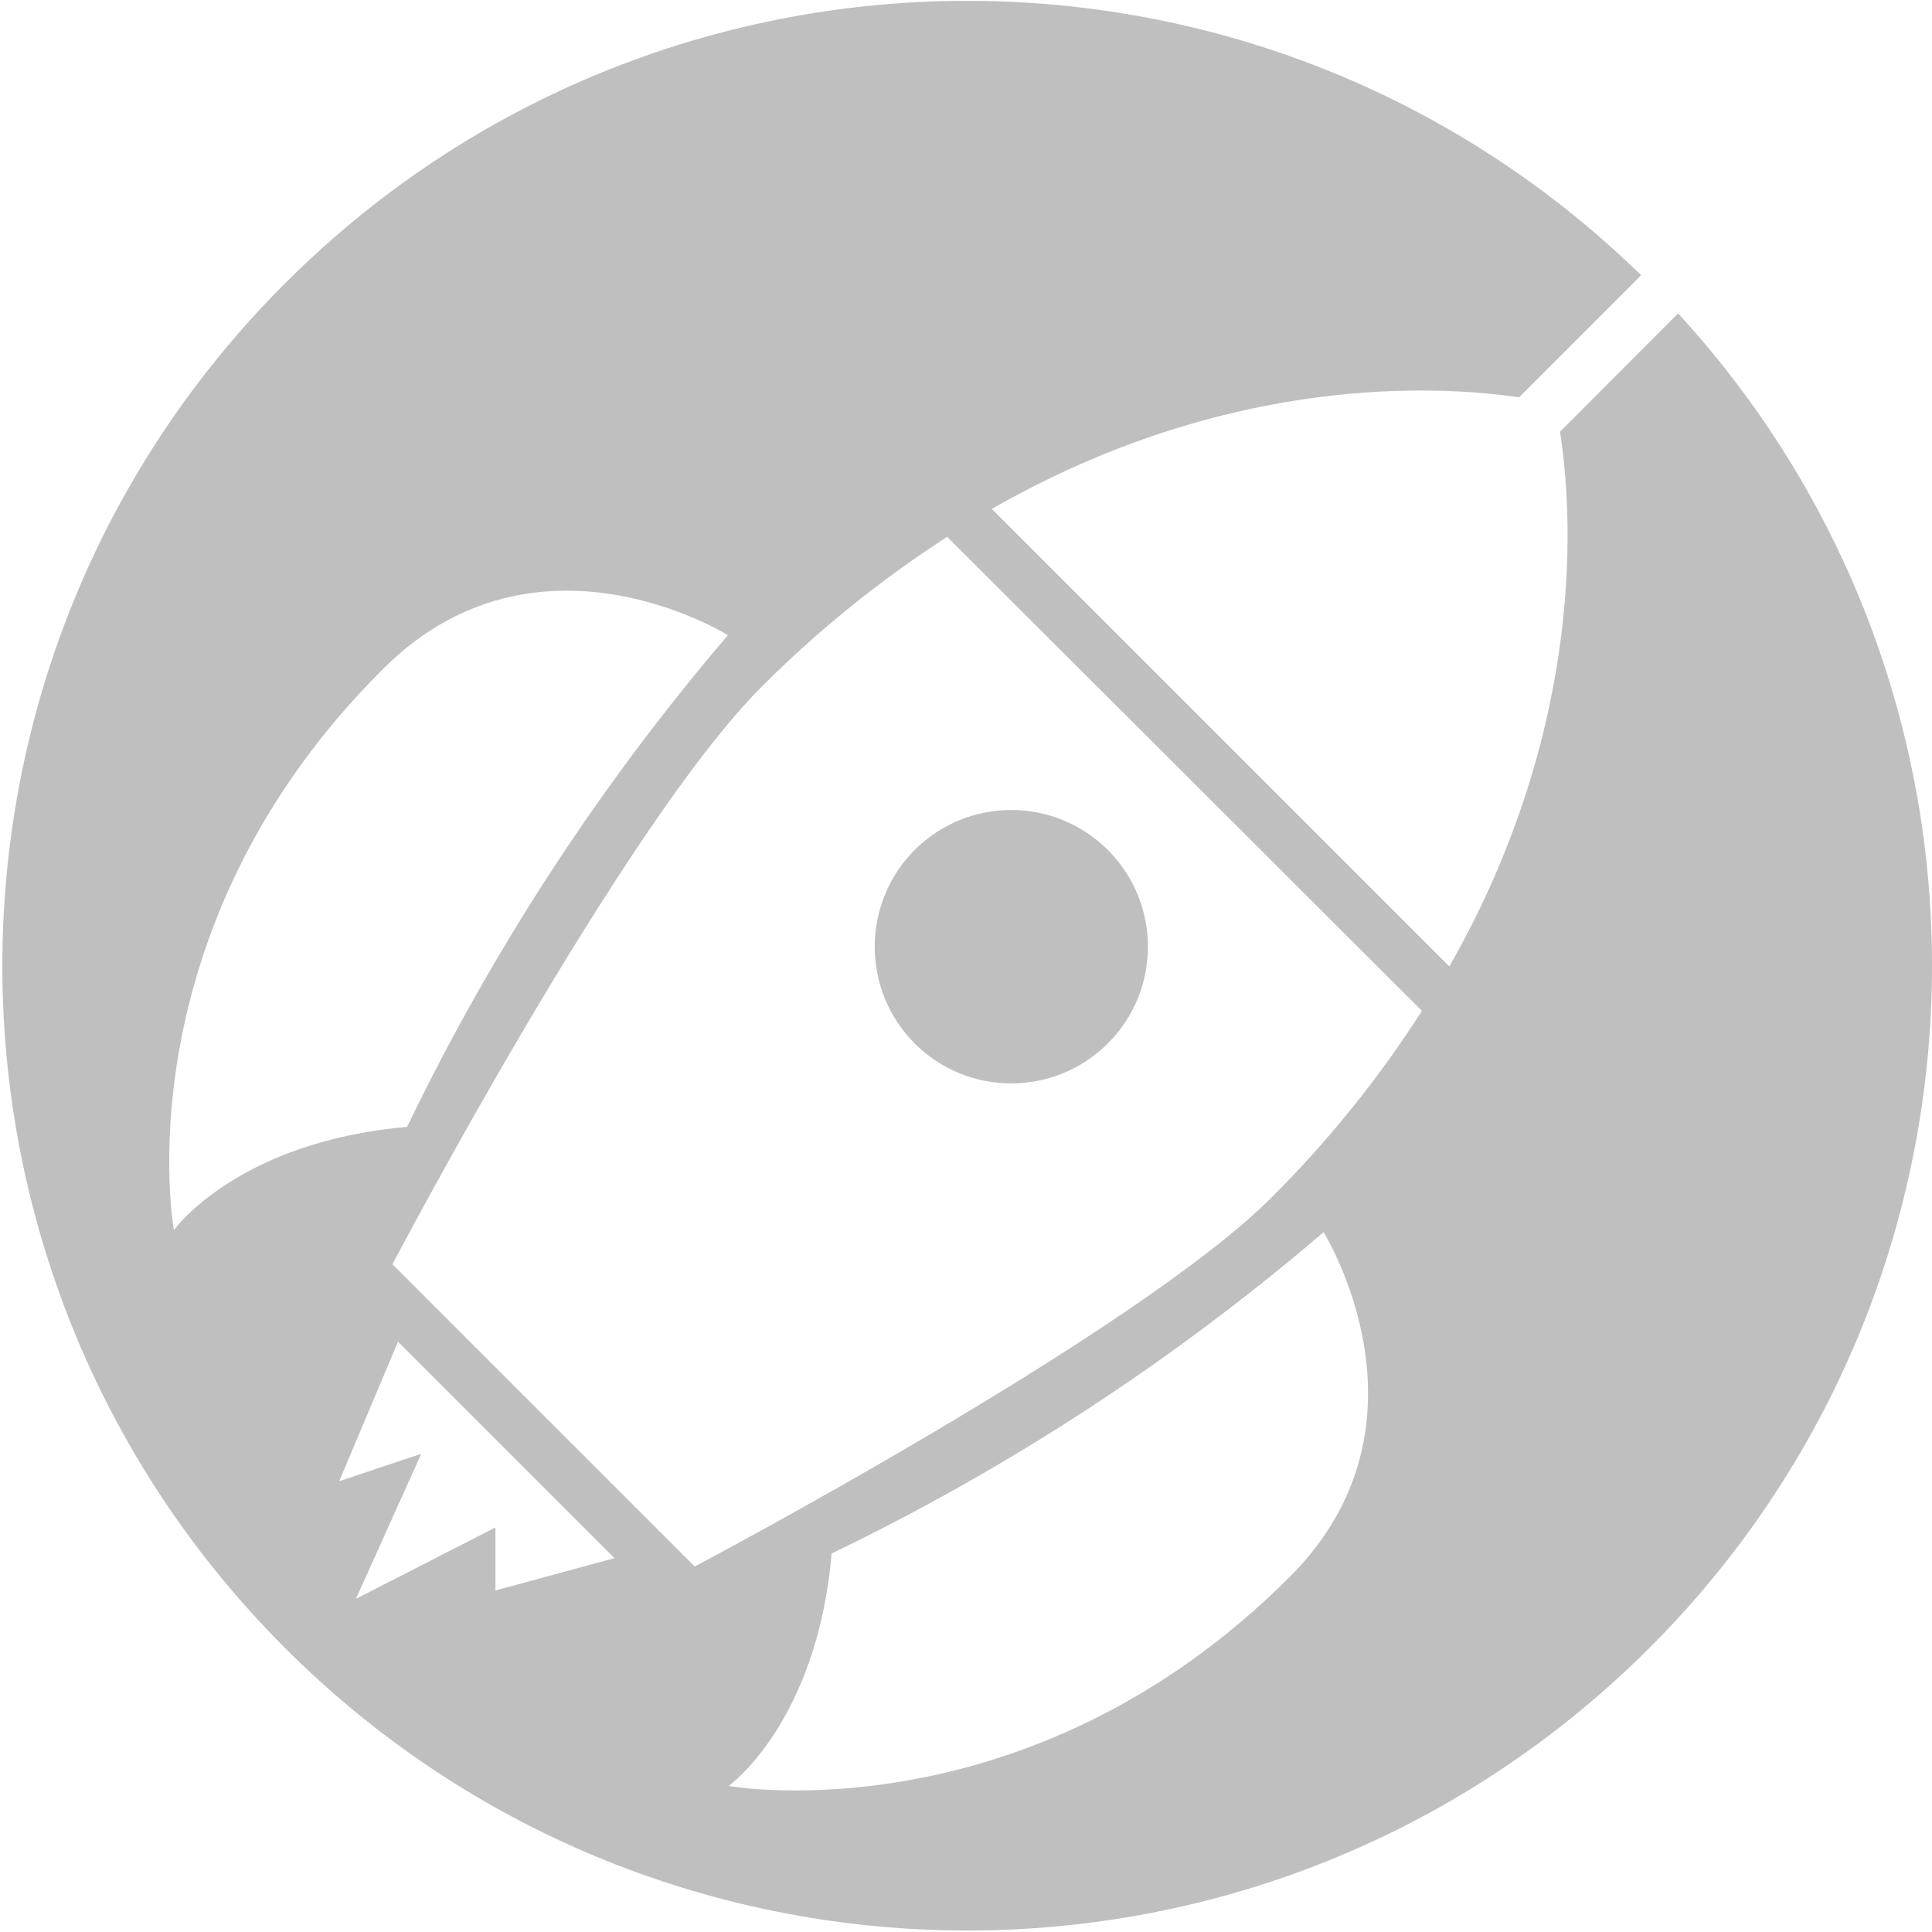
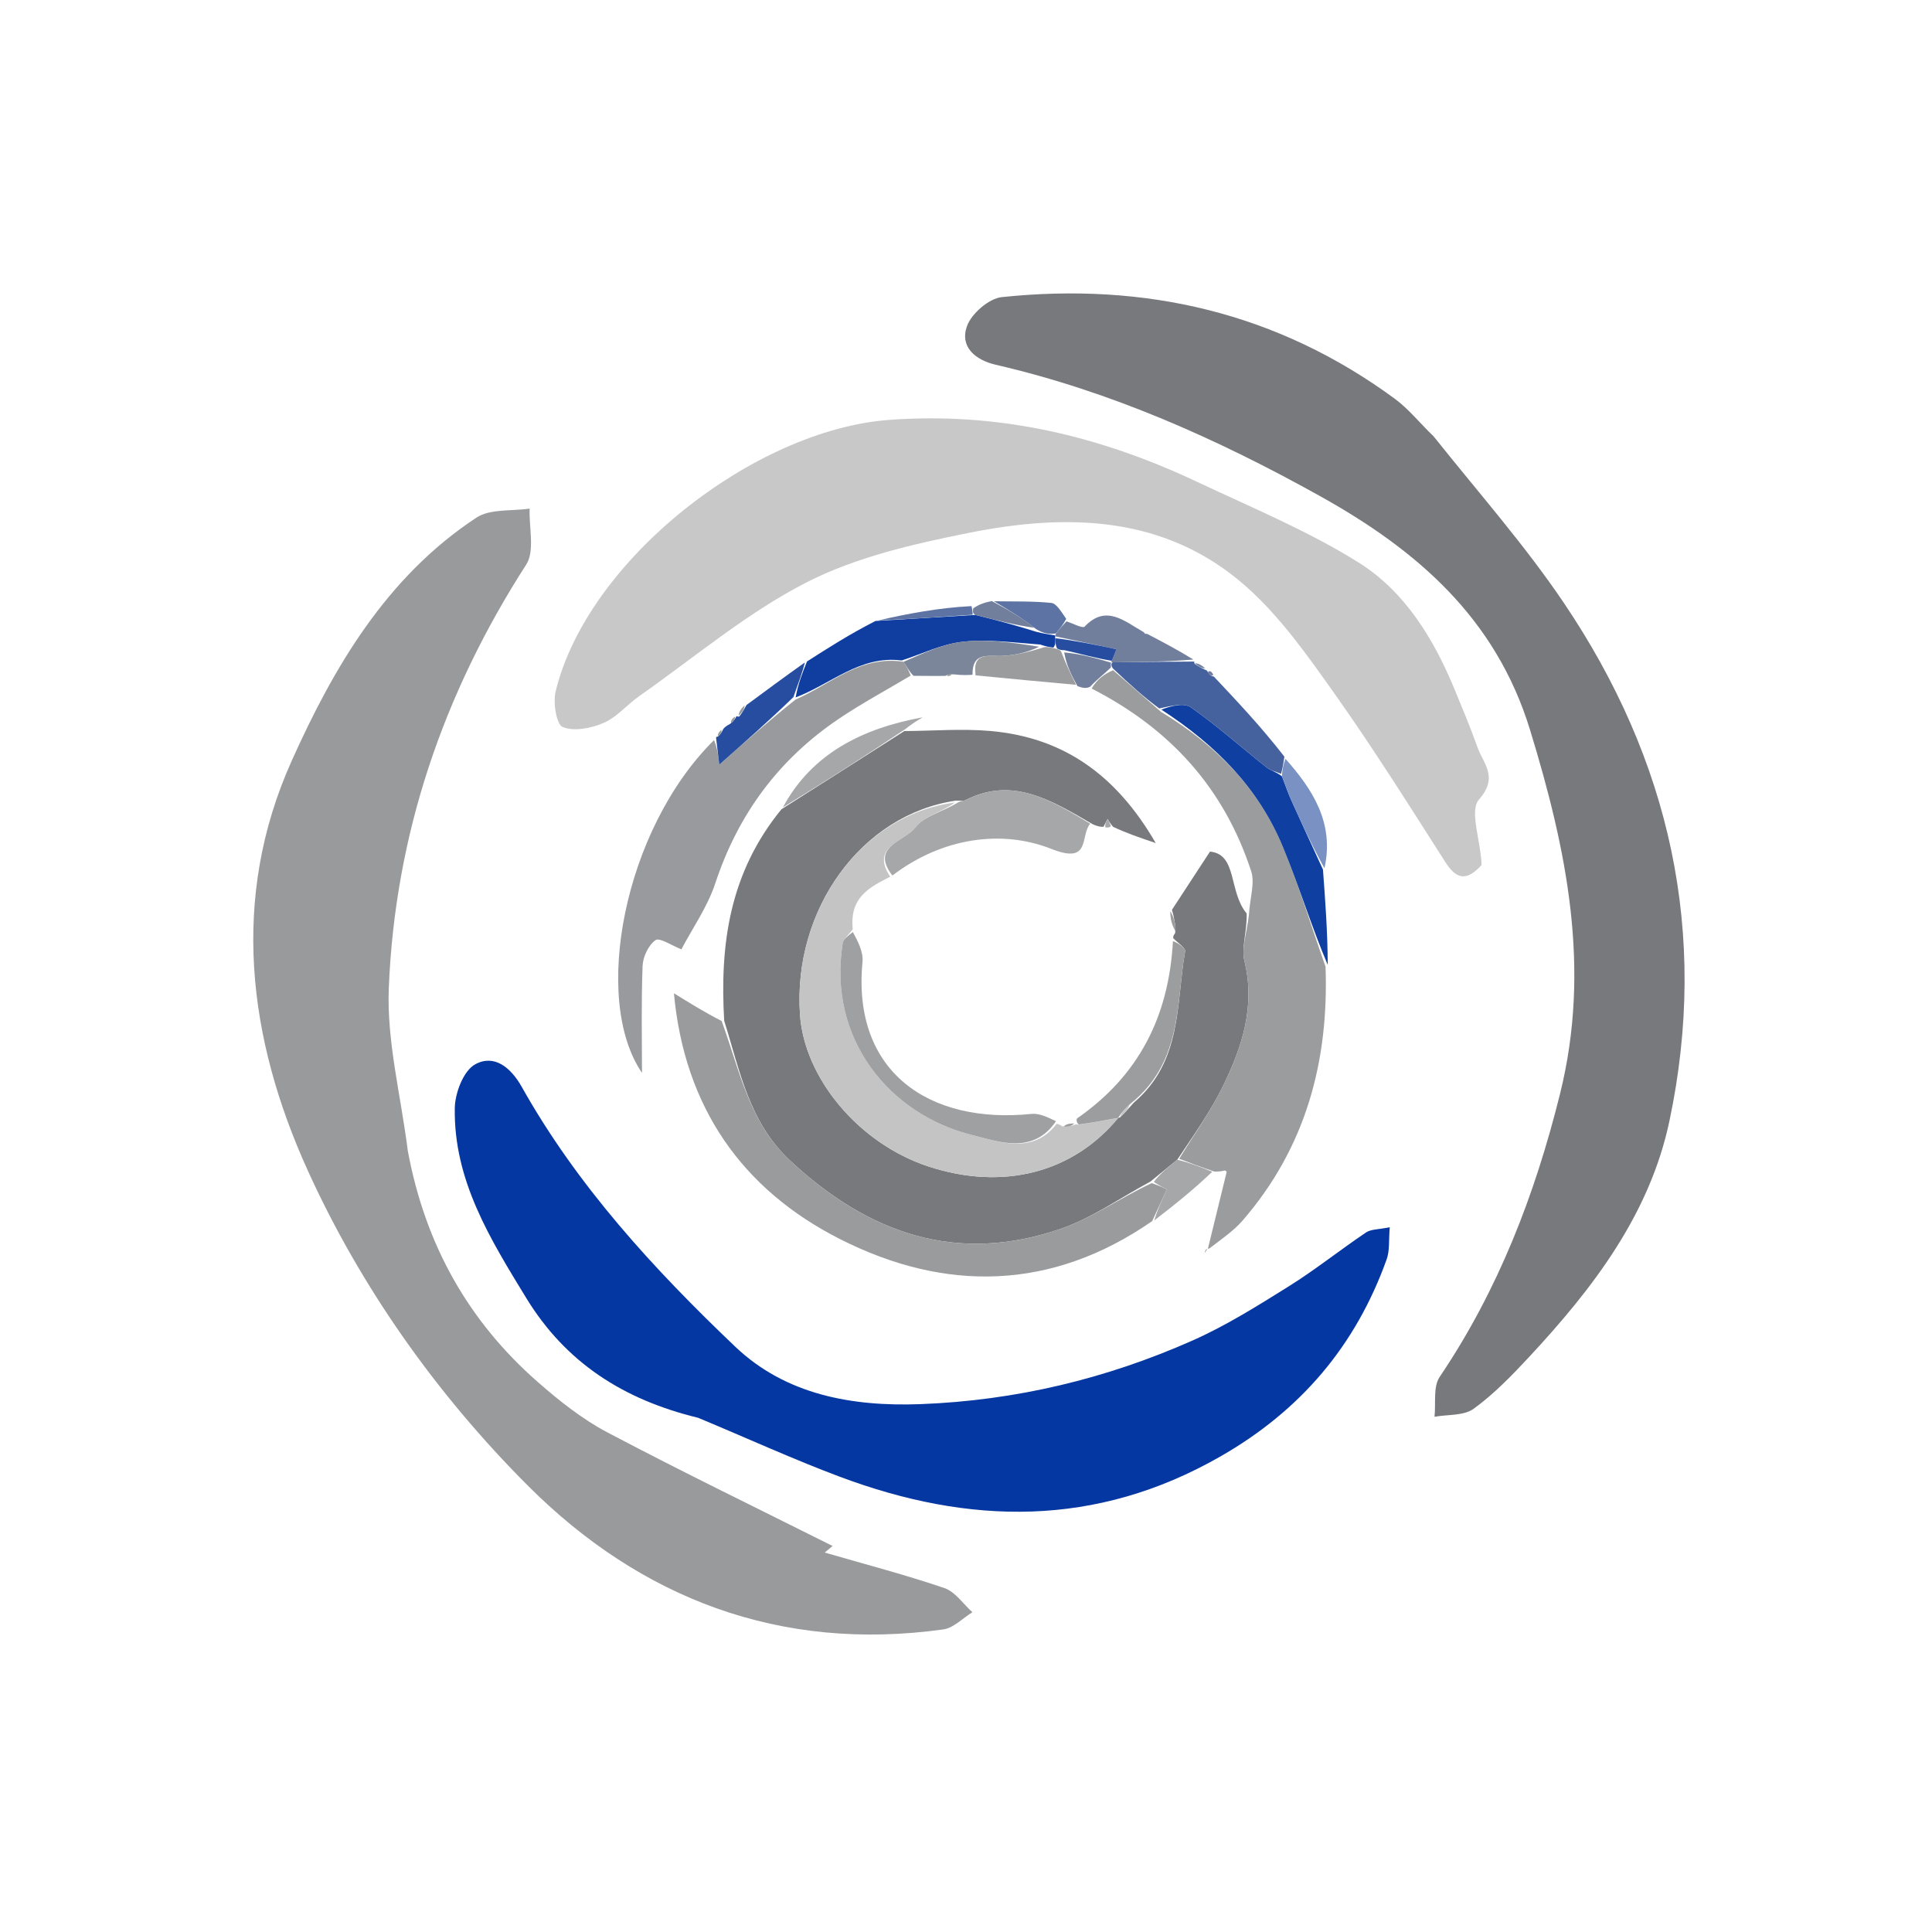
- <svg xmlns="http://www.w3.org/2000/svg" id="Layer_1" data-name="Layer 1" viewBox="0 0 83.1 83.1">
-   <defs>
-     <style>.cls-1{fill:#bfbfbf;}</style>
-   </defs>
-   <path class="cls-1" d="M72.18,13.48,67.1,18.57c.5,3.19,1.23,12.48-4.76,23L42.66,21.89c10.21-5.84,19.21-5.31,22.68-4.8l5.25-5.25a41.5,41.5,0,1,0,1.59,1.64ZM7.48,52.91s-2.35-12.84,9-24.14c6.6-6.6,14.83-1.45,14.83-1.45A98.12,98.12,0,0,0,17.51,48.47C10.19,49.11,7.48,52.91,7.48,52.91Zm13.83,15.5V65.7l-6,3.07,2.81-6.24-3.53,1.18,2.53-6,9.31,9.31Zm34.17-.59c-11.3,11.3-24.14,9-24.14,9s3.8-2.71,4.43-10A97.8,97.8,0,0,0,56.93,53S62.08,61.22,55.48,67.82ZM54.7,51.5c-5.88,5.88-24.82,15.88-24.82,15.88l-13-13s9.9-18.86,15.86-24.82a48.27,48.27,0,0,1,8-6.47L61.16,43.48A47.53,47.53,0,0,1,54.7,51.5Z" />
-   <path class="cls-1" d="M39.34,44.88a5.88,5.88,0,1,0,0-8.32A5.9,5.9,0,0,0,39.34,44.88Z" />
+ <svg xmlns="http://www.w3.org/2000/svg" version="1.1" id="Layer_1" x="0px" y="0px" viewBox="0 0 280 280" enable-background="new 0 0 280 280" xml:space="preserve">
+   <path fill="#fefeff00" opacity="1" stroke="none" d=" M154,281   C102.667,281 51.833,281 1,281   C1,187.667 1,94.333 1,1   C94.333,1 187.667,1 281,1   C281,94.333 281,187.667 281,281   C238.833,281 196.667,281 154,281  M174.904,97.088   C174.904,97.088 174.769,97.118 174.568,96.582   C174.073,96.341 173.578,96.101 173.01,95.987   C173.01,95.987 173.108,95.878 172.794,95.287   C170.605,94.142 168.415,92.997 166.114,91.919   C166.114,91.919 166.145,91.792 165.724,91.255   C162.957,90.032 160.296,87.541 157.196,90.81   C156.906,91.116 155.466,90.332 154.48,89.302   C153.776,88.631 153.124,87.458 152.36,87.38   C149.609,87.1 146.82,87.19 143.411,87.074   C142.63,87.339 141.848,87.605 140.591,87.201   C136.015,88.081 131.439,88.961 126.144,89.979   C123.082,91.94 120.02,93.902 116.32,96.163   C113.612,98.165 110.904,100.168 107.615,102.294   C107.328,102.784 107.041,103.274 106.998,103.933   C106.998,103.933 106.742,103.785 106.228,103.922   C106.048,104.219 105.868,104.517 105.359,105.072   C105.15,105.258 104.963,105.465 104.283,105.866   C104.118,106.17 103.953,106.475 103.776,106.806   C103.776,106.806 103.75,106.783 103.113,107.011   C90.424,120.166 85.725,144.808 93.043,155.486   C93.043,150.932 92.925,145.463 93.127,140.007   C93.176,138.681 93.977,136.974 95.002,136.252   C95.595,135.834 97.327,137.031 98.751,137.581   C100.319,134.592 102.525,131.465 103.675,127.99   C106.99,117.968 112.89,110.018 121.588,104.159   C124.937,101.904 128.512,99.986 132.819,97.972   C134.211,97.967 135.603,97.963 137.518,98.024   C137.684,97.966 137.85,97.908 138.747,97.919   C139.479,97.878 140.21,97.836 141.842,97.96   C146.546,98.389 151.249,98.819 156.356,99.63   C156.9,99.718 157.444,99.805 158.427,100.419   C169.794,105.722 177.44,114.391 181.328,126.255   C181.896,127.991 181.146,130.159 180.342,131.816   C178.026,129.217 179.354,123.809 175.362,123.418   C173.179,126.759 171.515,129.304 169.362,132.253   C169.596,133.168 169.83,134.083 169.955,135.488   C169.985,135.653 170.016,135.818 169.938,136.798   C169.393,147.439 164.946,155.941 156.127,162.067   C155.947,162.193 156.001,162.655 155.992,163   C155.992,163 155.986,162.939 155.351,162.701   C154.914,162.814 154.478,162.928 153.594,162.945   C153.594,162.945 153.143,162.861 152.942,162.135   C151.786,161.886 150.598,161.321 149.479,161.436   C134.689,162.962 123.462,155.371 125.001,139.402   C125.138,137.979 124.357,136.468 123.97,134.195   C123.083,129.999 126.093,128.559 129.644,126.718   C136.574,121.363 145.22,120.188 152.396,123.039   C158.201,125.345 156.489,121.084 158.703,119.804   C159.11,119.813 159.518,119.822 160.478,119.98   C160.668,119.954 160.857,119.929 161.69,120.21   C163.308,120.76 164.927,121.31 167.499,122.184   C161.692,112.156 153.984,106.857 143.514,105.939   C139.395,105.578 135.215,105.926 131.361,105.367   C132.15,104.898 132.939,104.428 133.728,103.958   C125.006,105.546 117.655,109.208 112.71,117.606   C105.651,126.574 104.321,137.006 104.213,147.999   C102.147,146.722 100.082,145.445 97.671,143.955   C99.183,160.423 107.517,172.368 121.734,179.576   C136.986,187.308 152.432,187.063 167.621,176.75   C170.398,174.488 173.175,172.226 176.58,169.914   C176.884,169.817 177.185,169.7 177.496,169.637   C177.578,169.621 177.791,169.796 177.779,169.843   C176.877,173.577 175.959,177.306 174.658,181.033   C174.643,181.218 174.627,181.404 174.612,181.59   C174.733,181.381 174.854,181.172 175.632,180.8   C177.123,179.509 178.796,178.377 180.075,176.902   C189.236,166.34 192.597,153.844 192.74,139.56   C192.405,135.047 192.069,130.533 192.168,125.655   C193.434,119.172 190.126,114.302 186.182,108.94   C182.758,105.308 179.335,101.677 175.777,97.577   C175.582,97.256 175.302,97.137 174.904,97.088  M207.495,63.028   C205.729,61.275 204.15,59.268 202.168,57.809   C185.162,45.295 165.961,40.879 145.186,43.061   C143.309,43.258 140.777,45.461 140.132,47.29   C139.077,50.286 141.362,52.181 144.327,52.867   C160.99,56.72 176.429,63.613 191.291,71.889   C205.289,79.685 216.758,89.515 221.74,105.767   C227.062,123.133 230.616,140.298 226.099,158.497   C222.454,173.184 217.132,186.971 208.649,199.55   C207.677,200.99 208.115,203.38 207.899,205.329   C209.819,204.982 212.15,205.202 213.572,204.17   C216.506,202.039 219.093,199.367 221.581,196.693   C230.833,186.753 239.083,176.023 241.95,162.447   C247.684,135.284 242.039,110.15 226.603,87.313   C220.976,78.988 214.271,71.393 207.495,63.028  M59.033,166.362   C58.07,158.636 56.036,150.866 56.348,143.191   C57.248,121.002 64.192,100.573 76.26,81.831   C77.541,79.841 76.647,76.449 76.762,73.707   C74.16,74.103 71.038,73.708 69.041,75.023   C56.027,83.592 48.376,96.663 42.254,110.308   C33.335,130.189 35.932,150.561 44.616,169.663   C52.33,186.63 63.282,202.059 76.433,215.243   C92.826,231.678 113.095,239.442 136.715,236.146   C138.206,235.938 139.528,234.515 140.928,233.657   C139.59,232.457 138.444,230.693 136.878,230.159   C131.259,228.242 125.498,226.742 119.525,225.007   C120.36,224.311 120.83,223.92 120.667,224.055   C109.955,218.687 98.884,213.324 88.011,207.585   C84.392,205.675 81.075,203.037 77.977,200.324   C67.888,191.491 61.624,180.399 59.033,166.362  M101.552,205.608   C108.261,208.424 114.886,211.461 121.694,214.013   C140.468,221.049 158.831,221.409 176.867,211.084   C188.531,204.408 196.49,195.005 200.97,182.502   C201.424,181.234 201.253,179.742 201.414,177.858   C199.787,178.195 198.696,178.133 197.974,178.618   C194.202,181.158 190.635,184.014 186.784,186.421   C182.262,189.246 177.697,192.118 172.841,194.272   C160.319,199.828 147.174,202.977 133.417,203.497   C123.431,203.875 113.844,202.115 106.547,195.163   C94.751,183.926 83.695,171.903 75.628,157.539   C74.026,154.686 71.62,152.739 68.86,154.253   C67.18,155.176 65.948,158.38 65.911,160.583   C65.734,171.044 71.037,179.562 76.269,188.12   C81.996,197.486 90.354,202.85 101.552,205.608  M214.882,124.981   C214.604,121.859 212.916,117.494 214.343,115.874   C217.229,112.599 214.973,110.689 214.117,108.272   C213.121,105.46 211.963,102.704 210.824,99.945   C207.791,92.594 203.618,85.736 196.922,81.538   C189.58,76.935 181.439,73.58 173.562,69.862   C159.426,63.191 144.808,59.682 128.878,60.852   C109.276,62.292 85.157,81.152 80.527,100.2   C80.128,101.838 80.633,104.997 81.557,105.37   C83.216,106.04 85.693,105.545 87.494,104.764   C89.408,103.934 90.874,102.123 92.639,100.887   C100.643,95.279 108.229,88.837 116.851,84.423   C124.053,80.737 132.36,78.841 140.393,77.23   C154.651,74.371 168.83,74.656 180.48,84.9   C185.484,89.3 189.479,94.981 193.374,100.475   C199.015,108.431 204.21,116.707 209.462,124.931   C211.012,127.357 212.482,127.843 214.882,124.981  z" />
+   <path fill="#78797D" opacity="1" stroke="none" d=" M207.776,63.247   C214.271,71.393 220.976,78.988 226.603,87.313   C242.039,110.15 247.684,135.284 241.95,162.447   C239.083,176.023 230.833,186.753 221.581,196.693   C219.093,199.367 216.506,202.039 213.572,204.17   C212.15,205.202 209.819,204.982 207.899,205.329   C208.115,203.38 207.677,200.99 208.649,199.55   C217.132,186.971 222.454,173.184 226.099,158.497   C230.616,140.298 227.062,123.133 221.74,105.767   C216.758,89.515 205.289,79.685 191.291,71.889   C176.429,63.613 160.99,56.72 144.327,52.867   C141.362,52.181 139.077,50.286 140.132,47.29   C140.777,45.461 143.309,43.258 145.186,43.061   C165.961,40.879 185.162,45.295 202.168,57.809   C204.15,59.268 205.729,61.275 207.776,63.247  z" />
+   <path fill="#999A9B" opacity="1" stroke="none" d=" M59.101,166.775   C61.624,180.399 67.888,191.491 77.977,200.324   C81.075,203.037 84.392,205.675 88.011,207.585   C98.884,213.324 109.955,218.687 120.667,224.055   C120.83,223.92 120.36,224.311 119.525,225.007   C125.498,226.742 131.259,228.242 136.878,230.159   C138.444,230.693 139.59,232.457 140.928,233.657   C139.528,234.515 138.206,235.938 136.715,236.146   C113.095,239.442 92.826,231.678 76.433,215.243   C63.282,202.059 52.33,186.63 44.616,169.663   C35.932,150.561 33.335,130.189 42.254,110.308   C48.376,96.663 56.027,83.592 69.041,75.023   C71.038,73.708 74.16,74.103 76.762,73.707   C76.647,76.449 77.541,79.841 76.26,81.831   C64.192,100.573 57.248,121.002 56.348,143.191   C56.036,150.866 58.07,158.636 59.101,166.775  z" />
+   <path fill="#0537A2" opacity="1" stroke="none" d=" M101.181,205.479   C90.354,202.85 81.996,197.486 76.269,188.12   C71.037,179.562 65.734,171.044 65.911,160.583   C65.948,158.38 67.18,155.176 68.86,154.253   C71.62,152.739 74.026,154.686 75.628,157.539   C83.695,171.903 94.751,183.926 106.547,195.163   C113.844,202.115 123.431,203.875 133.417,203.497   C147.174,202.977 160.319,199.828 172.841,194.272   C177.697,192.118 182.262,189.246 186.784,186.421   C190.635,184.014 194.202,181.158 197.974,178.618   C198.696,178.133 199.787,178.195 201.414,177.858   C201.253,179.742 201.424,181.234 200.97,182.502   C196.49,195.005 188.531,204.408 176.867,211.084   C158.831,221.409 140.468,221.049 121.694,214.013   C114.886,211.461 108.261,208.424 101.181,205.479  z" />
+   <path fill="#C8C8C8" opacity="1" stroke="none" d=" M214.722,125.361   C212.482,127.843 211.012,127.357 209.462,124.931   C204.21,116.707 199.015,108.431 193.374,100.475   C189.479,94.981 185.484,89.3 180.48,84.9   C168.83,74.656 154.651,74.371 140.393,77.23   C132.36,78.841 124.053,80.737 116.851,84.423   C108.229,88.837 100.643,95.279 92.639,100.887   C90.874,102.123 89.408,103.934 87.494,104.764   C85.693,105.545 83.216,106.04 81.557,105.37   C80.633,104.997 80.128,101.838 80.527,100.2   C85.157,81.152 109.276,62.292 128.878,60.852   C144.808,59.682 159.426,63.191 173.562,69.862   C181.439,73.58 189.58,76.935 196.922,81.538   C203.618,85.736 207.791,92.594 210.824,99.945   C211.963,102.704 213.121,105.46 214.117,108.272   C214.973,110.689 217.229,112.599 214.343,115.874   C212.916,117.494 214.604,121.859 214.722,125.361  z" />
+   <path fill="#78797D" opacity="1" stroke="none" d=" M131.062,105.952   C135.215,105.926 139.395,105.578 143.514,105.939   C153.984,106.857 161.692,112.156 167.499,122.184   C164.927,121.31 163.308,120.76 161.316,119.829   C160.801,119.194 160.659,118.939 160.517,118.684   C160.319,119.066 160.122,119.448 159.925,119.83   C159.518,119.822 159.11,119.813 158.311,119.423   C152.278,115.925 146.692,112.505 139.919,115.961   C139.648,116.1 139.27,116.029 138.552,116.028   C124.8,118.042 114.905,131.857 115.938,147.029   C116.572,156.334 124.551,165.772 134.558,169.054   C145.335,172.588 155.487,169.995 162.053,162.012   C162.032,161.998 162.019,162.045 162.309,161.954   C163.083,161.241 163.567,160.62 164.319,159.802   C171.365,153.824 170.427,145.456 171.757,137.874   C171.847,137.36 170.646,136.618 170.046,135.982   C170.016,135.818 169.985,135.653 170.318,135.221   C170.404,133.919 170.127,132.885 169.851,131.85   C171.515,129.304 173.179,126.759 175.362,123.418   C179.354,123.809 178.026,129.217 180.673,132.383   C180.749,135.06 179.876,137.323 180.349,139.255   C181.964,145.845 180.019,151.727 177.243,157.409   C175.452,161.076 173.036,164.439 170.622,168.075   C169.243,169.159 168.143,170.105 166.749,171.228   C162.234,173.666 158.222,176.536 153.753,178.079   C138.703,183.274 125.96,178.821 114.58,168.268   C108.51,162.638 107.231,155.149 104.956,147.94   C104.321,137.006 105.651,126.574 113.255,117.282   C119.554,113.289 125.308,109.621 131.062,105.952  z" />
+   <path fill="#9A9C9E" opacity="1" stroke="none" d=" M170.9,167.938   C173.036,164.439 175.452,161.076 177.243,157.409   C180.019,151.727 181.964,145.845 180.349,139.255   C179.876,137.323 180.749,135.06 181.005,132.538   C181.146,130.159 181.896,127.991 181.328,126.255   C177.44,114.391 169.794,105.722 158.209,99.79   C158.999,98.435 160.008,97.709 161.32,97.135   C163.744,99.197 165.865,101.106 168.28,103.183   C176.314,108.036 182.413,114.281 185.9,122.686   C188.259,128.373 190.058,134.292 192.108,140.107   C192.597,153.844 189.236,166.34 180.075,176.902   C178.796,178.377 177.123,179.509 175.319,180.901   C175.006,181.001 175.042,181.036 175.042,181.036   C175.959,177.306 176.877,173.577 177.779,169.843   C177.791,169.796 177.578,169.621 177.496,169.637   C177.185,169.7 176.884,169.817 176.001,169.793   C173.914,169.094 172.407,168.516 170.9,167.938  z" />
+   <path fill="#989A9D" opacity="1" stroke="none" d=" M131.984,97.914   C128.512,99.986 124.937,101.904 121.588,104.159   C112.89,110.018 106.99,117.968 103.675,127.99   C102.525,131.465 100.319,134.592 98.751,137.581   C97.327,137.031 95.595,135.834 95.002,136.252   C93.977,136.974 93.176,138.681 93.127,140.007   C92.925,145.463 93.043,150.932 93.043,155.486   C85.725,144.808 90.424,120.166 103.484,107.262   C103.966,108.454 104.076,109.395 104.244,110.82   C108.044,107.462 111.509,104.4 115.296,101.385   C120.482,99.116 124.644,94.952 130.96,95.912   C131.49,96.707 131.737,97.31 131.984,97.914  z" />
+   <path fill="#C4C4C4" opacity="1" stroke="none" d=" M162.075,162.025   C155.487,169.995 145.335,172.588 134.558,169.054   C124.551,165.772 116.572,156.334 115.938,147.029   C114.905,131.857 124.8,118.042 138.375,116.313   C136.568,117.677 133.93,118.261 132.684,119.902   C131.123,121.959 126.061,122.641 129.016,127.058   C126.093,128.559 123.083,129.999 123.59,134.678   C122.838,135.665 122.22,136.128 122.132,136.677   C119.896,150.622 128.97,161.588 140.981,164.52   C144.655,165.417 149.684,167.434 153.143,162.861   C153.143,162.861 153.594,162.945 153.948,163.232   C154.863,163.326 155.425,163.132 155.986,162.939   C155.986,162.939 155.992,163 156.36,162.991   C158.51,162.663 160.292,162.344 162.075,162.025  z" />
+   <path fill="#9A9B9C" opacity="1" stroke="none" d=" M104.584,147.97   C107.231,155.149 108.51,162.638 114.58,168.268   C125.96,178.821 138.703,183.274 153.753,178.079   C158.222,176.536 162.234,173.666 166.919,171.465   C168.054,171.856 168.726,172.187 169.108,172.375   C168.366,173.979 167.674,175.475 166.982,176.972   C152.432,187.063 136.986,187.308 121.734,179.576   C107.517,172.368 99.183,160.423 97.671,143.955   C100.082,145.445 102.147,146.722 104.584,147.97  z" />
+   <path fill="#A6A7A8" opacity="1" stroke="none" d=" M129.33,126.888   C126.061,122.641 131.123,121.959 132.684,119.902   C133.93,118.261 136.568,117.677 138.764,116.34   C139.27,116.029 139.648,116.1 139.919,115.961   C146.692,112.505 152.278,115.925 158.008,119.377   C156.489,121.084 158.201,125.345 152.396,123.039   C145.22,120.188 136.574,121.363 129.33,126.888  z" />
+   <path fill="#103EA0" opacity="1" stroke="none" d=" M130.678,95.72   C124.644,94.952 120.482,99.116 115.311,101.073   C115.655,99.097 116.307,97.48 116.958,95.863   C120.02,93.902 123.082,91.94 126.884,89.994   C132.067,89.703 136.511,89.398 141.348,89.119   C144.47,89.886 147.199,90.628 150.181,91.561   C151.273,91.85 152.111,91.947 152.935,92.087   C152.921,92.13 152.907,92.219 152.93,92.491   C152.959,93.128 152.966,93.493 152.661,93.85   C151.942,93.759 151.535,93.675 150.753,93.411   C146.737,93.116 143.05,92.604 139.468,93.014   C136.474,93.356 133.603,94.777 130.678,95.72  z" />
+   <path fill="#103FA2" opacity="1" stroke="none" d=" M192.424,139.834   C190.058,134.292 188.259,128.373 185.9,122.686   C182.413,114.281 176.314,108.036 168.307,102.841   C169.586,102.358 171.551,101.783 172.599,102.517   C176.416,105.19 179.909,108.322 183.57,111.225   C184.15,111.685 184.962,111.853 185.794,112.517   C186.326,113.914 186.69,114.968 187.146,115.98   C188.657,119.335 190.202,122.675 191.734,126.02   C192.069,130.533 192.405,135.047 192.424,139.834  z" />
+   <path fill="#9FA0A1" opacity="1" stroke="none" d=" M153.043,162.498   C149.684,167.434 144.655,165.417 140.981,164.52   C128.97,161.588 119.896,150.622 122.132,136.677   C122.22,136.128 122.838,135.665 123.606,135.08   C124.357,136.468 125.138,137.979 125.001,139.402   C123.462,155.371 134.689,162.962 149.479,161.436   C150.598,161.321 151.786,161.886 153.043,162.498  z" />
+   <path fill="#45629E" opacity="1" stroke="none" d=" M185.667,112.155   C184.962,111.853 184.15,111.685 183.57,111.225   C179.909,108.322 176.416,105.19 172.599,102.517   C171.551,101.783 169.586,102.358 168.014,102.674   C165.865,101.106 163.744,99.197 161.304,96.89   C160.985,96.492 160.994,96 161.368,95.978   C165.531,95.93 169.319,95.904 173.108,95.878   C173.108,95.878 173.01,95.987 173.135,96.199   C173.762,96.647 174.265,96.882 174.769,97.118   C174.769,97.118 174.904,97.088 175.019,97.356   C175.34,97.863 175.599,98.003 175.911,98.046   C179.335,101.677 182.758,105.308 186.143,109.661   C185.959,110.974 185.813,111.565 185.667,112.155  z" />
+   <path fill="#9C9D9E" opacity="1" stroke="none" d=" M162.053,162.012   C160.292,162.344 158.51,162.663 156.336,162.971   C156.001,162.655 155.947,162.193 156.127,162.067   C164.946,155.941 169.393,147.439 169.992,136.39   C170.646,136.618 171.847,137.36 171.757,137.874   C170.427,145.456 171.365,153.824 163.983,159.839   C162.926,160.731 162.473,161.388 162.019,162.045   C162.019,162.045 162.032,161.998 162.053,162.012  z" />
+   <path fill="#717F9C" opacity="1" stroke="none" d=" M172.951,95.583   C169.319,95.904 165.531,95.93 161.374,95.985   C161.006,96.014 161.014,96.032 161.141,95.769   C161.449,95.035 161.63,94.562 161.811,94.09   C158.843,93.467 155.875,92.843 152.907,92.219   C152.907,92.219 152.921,92.13 153.031,91.842   C153.614,91.055 154.087,90.554 154.56,90.054   C155.466,90.332 156.906,91.116 157.196,90.81   C160.296,87.541 162.957,90.032 165.781,91.632   C165.968,91.957 166.097,91.904 166.226,91.852   C168.415,92.997 170.605,94.142 172.951,95.583  z" />
+   <path fill="#7C869A" opacity="1" stroke="none" d=" M130.96,95.912   C133.603,94.777 136.474,93.356 139.468,93.014   C143.05,92.604 146.737,93.116 150.59,93.73   C149.005,94.517 147.218,94.938 145.412,95.051   C143.368,95.18 140.888,94.342 140.942,97.795   C140.21,97.836 139.479,97.878 138.274,97.736   C137.532,97.688 137.263,97.823 136.995,97.958   C135.603,97.963 134.211,97.967 132.402,97.943   C131.737,97.31 131.49,96.707 130.96,95.912  M139.591,95.531   C139.591,95.531 139.473,95.603 139.591,95.531  z" />
+   <path fill="#A6A7A8" opacity="1" stroke="none" d=" M131.212,105.66   C125.308,109.621 119.554,113.289 113.461,117.011   C117.655,109.208 125.006,105.546 133.728,103.958   C132.939,104.428 132.15,104.898 131.212,105.66  z" />
+   <path fill="#264DA0" opacity="1" stroke="none" d=" M116.639,96.013   C116.307,97.48 115.655,99.097 114.989,101.026   C111.509,104.4 108.044,107.462 104.244,110.82   C104.076,109.395 103.966,108.454 103.802,107.148   C103.75,106.783 103.776,106.806 104.061,106.742   C104.497,106.349 104.648,106.02 104.799,105.691   C104.963,105.465 105.15,105.258 105.811,104.909   C106.423,104.425 106.582,104.105 106.742,103.785   C106.742,103.785 106.998,103.933 107.176,103.809   C107.634,103.18 107.915,102.675 108.196,102.17   C110.904,100.168 113.612,98.165 116.639,96.013  z" />
+   <path fill="#7991C3" opacity="1" stroke="none" d=" M185.794,112.517   C185.813,111.565 185.959,110.974 186.295,109.966   C190.126,114.302 193.434,119.172 191.951,125.837   C190.202,122.675 188.657,119.335 187.146,115.98   C186.69,114.968 186.326,113.914 185.794,112.517  z" />
+   <path fill="#9A9C9E" opacity="1" stroke="none" d=" M141.392,97.878   C140.888,94.342 143.368,95.18 145.412,95.051   C147.218,94.938 149.005,94.517 150.964,93.912   C151.535,93.675 151.942,93.759 152.884,93.975   C153.577,94.168 153.735,94.228 153.862,94.614   C154.538,96.376 155.245,97.812 155.953,99.248   C151.249,98.819 146.546,98.389 141.392,97.878  z" />
+   <path fill="#A6A7A8" opacity="1" stroke="none" d=" M167.302,176.861   C167.674,175.475 168.366,173.979 169.108,172.375   C168.726,172.187 168.054,171.856 167.213,171.288   C168.143,170.105 169.243,169.159 170.622,168.075   C172.407,168.516 173.914,169.094 175.687,169.818   C173.175,172.226 170.398,174.488 167.302,176.861  z" />
+   <path fill="#5C73A4" opacity="1" stroke="none" d=" M140.954,89.093   C136.511,89.398 132.067,89.703 127.243,89.925   C131.439,88.961 136.015,88.081 140.799,87.841   C140.989,88.685 140.972,88.889 140.954,89.093  z" />
+   <path fill="#5C73A4" opacity="1" stroke="none" d=" M154.52,89.678   C154.087,90.554 153.614,91.055 153.046,91.8   C152.111,91.947 151.273,91.85 150.161,91.174   C147.94,89.443 145.992,88.291 144.045,87.139   C146.82,87.19 149.609,87.1 152.36,87.38   C153.124,87.458 153.776,88.631 154.52,89.678  z" />
+   <path fill="#717F9C" opacity="1" stroke="none" d=" M156.155,99.439   C155.245,97.812 154.538,96.376 154.236,94.555   C156.765,94.79 158.89,95.411 161.014,96.032   C161.014,96.032 161.006,96.014 161,96.007   C160.994,96 160.985,96.492 161.001,96.737   C160.008,97.709 158.999,98.435 157.989,99.527   C157.444,99.805 156.9,99.718 156.155,99.439  z" />
+   <path fill="#717F9C" opacity="1" stroke="none" d=" M143.728,87.107   C145.992,88.291 147.94,89.443 149.908,90.982   C147.199,90.628 144.47,89.886 141.348,89.119   C140.972,88.889 140.989,88.685 141.037,88.175   C141.848,87.605 142.63,87.339 143.728,87.107  z" />
+   <path fill="#9C9D9E" opacity="1" stroke="none" d=" M169.607,132.051   C170.127,132.885 170.404,133.919 170.372,134.976   C169.83,134.083 169.596,133.168 169.607,132.051  z" />
+   <path fill="#9C9D9E" opacity="1" stroke="none" d=" M155.668,162.82   C155.425,163.132 154.863,163.326 154.172,163.281   C154.478,162.928 154.914,162.814 155.668,162.82  z" />
+   <path fill="#A6A7A8" opacity="1" stroke="none" d=" M160.201,119.905   C160.122,119.448 160.319,119.066 160.517,118.684   C160.659,118.939 160.801,119.194 160.994,119.676   C160.857,119.929 160.668,119.954 160.201,119.905  z" />
+   <path fill="#989A9D" opacity="1" stroke="none" d=" M107.905,102.232   C107.915,102.675 107.634,103.18 107.054,103.724   C107.041,103.274 107.328,102.784 107.905,102.232  z" />
+   <path fill="#717F9C" opacity="1" stroke="none" d=" M174.669,96.85   C174.265,96.882 173.762,96.647 173.171,96.135   C173.578,96.101 174.073,96.341 174.669,96.85  z" />
+   <path fill="#9A9C9E" opacity="1" stroke="none" d=" M174.991,180.982   C174.854,181.172 174.733,181.381 174.612,181.59   C174.627,181.404 174.643,181.218 174.85,181.034   C175.042,181.036 175.006,181.001 174.991,180.982  z" />
+   <path fill="#989A9D" opacity="1" stroke="none" d=" M104.541,105.778   C104.648,106.02 104.497,106.349 104.067,106.728   C103.953,106.475 104.118,106.17 104.541,105.778  z" />
+   <path fill="#989A9D" opacity="1" stroke="none" d=" M106.485,103.853   C106.582,104.105 106.423,104.425 105.976,104.78   C105.868,104.517 106.048,104.219 106.485,103.853  z" />
+   <path fill="#717F9C" opacity="1" stroke="none" d=" M175.844,97.812   C175.599,98.003 175.34,97.863 175.035,97.424   C175.302,97.137 175.582,97.256 175.844,97.812  z" />
+   <path fill="#9A9C9E" opacity="1" stroke="none" d=" M137.256,97.991   C137.263,97.823 137.532,97.688 137.909,97.701   C137.85,97.908 137.684,97.966 137.256,97.991  z" />
+   <path fill="#C4C4C4" opacity="1" stroke="none" d=" M162.309,161.954   C162.473,161.388 162.926,160.731 163.715,160.036   C163.567,160.62 163.083,161.241 162.309,161.954  z" />
+   <path fill="#264DA0" opacity="1" stroke="none" d=" M161.141,95.769   C158.89,95.411 156.765,94.79 154.268,94.229   C153.735,94.228 153.577,94.168 153.195,93.983   C152.966,93.493 152.959,93.128 152.93,92.491   C155.875,92.843 158.843,93.467 161.811,94.09   C161.63,94.562 161.449,95.035 161.141,95.769  z" />
+   <path fill="#45629E" opacity="1" stroke="none" d=" M166.17,91.885   C166.097,91.904 165.968,91.957 165.991,91.901   C166.145,91.792 166.114,91.919 166.17,91.885  z" />
+   <path fill="#9A9C9E" opacity="1" stroke="none" d=" M139.532,95.567   C139.473,95.603 139.591,95.531 139.532,95.567  z" />
</svg>
